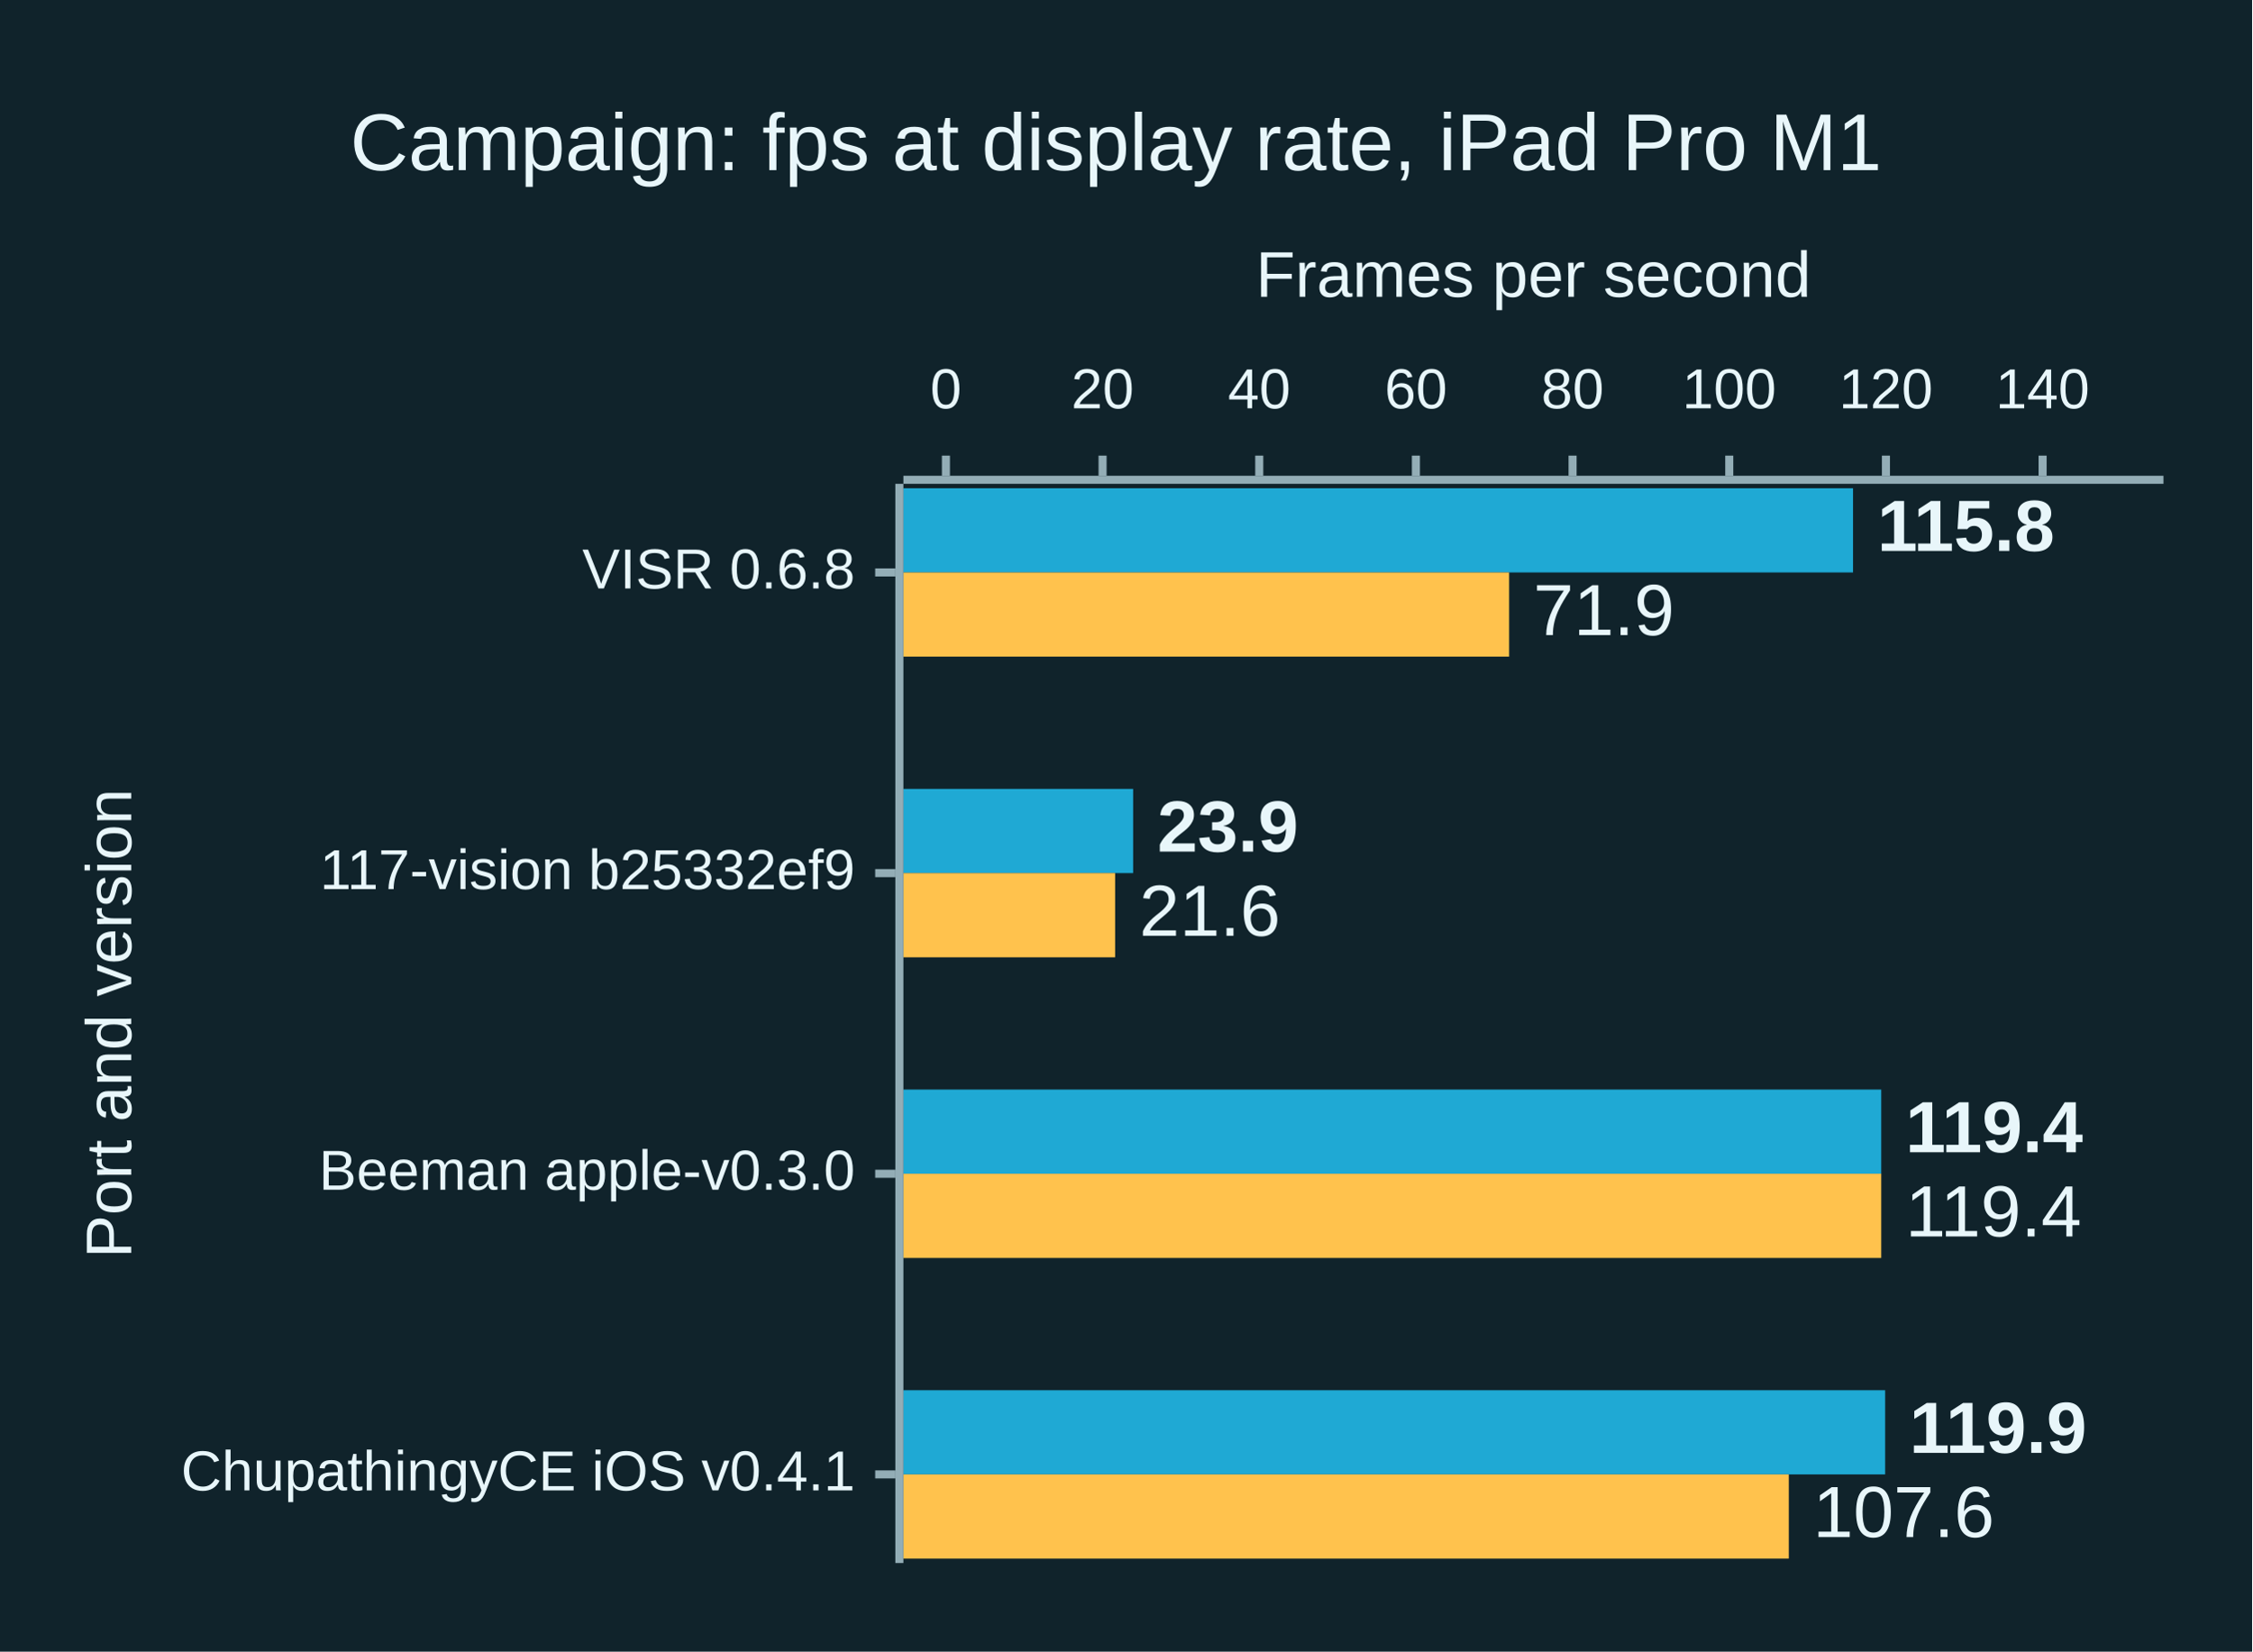
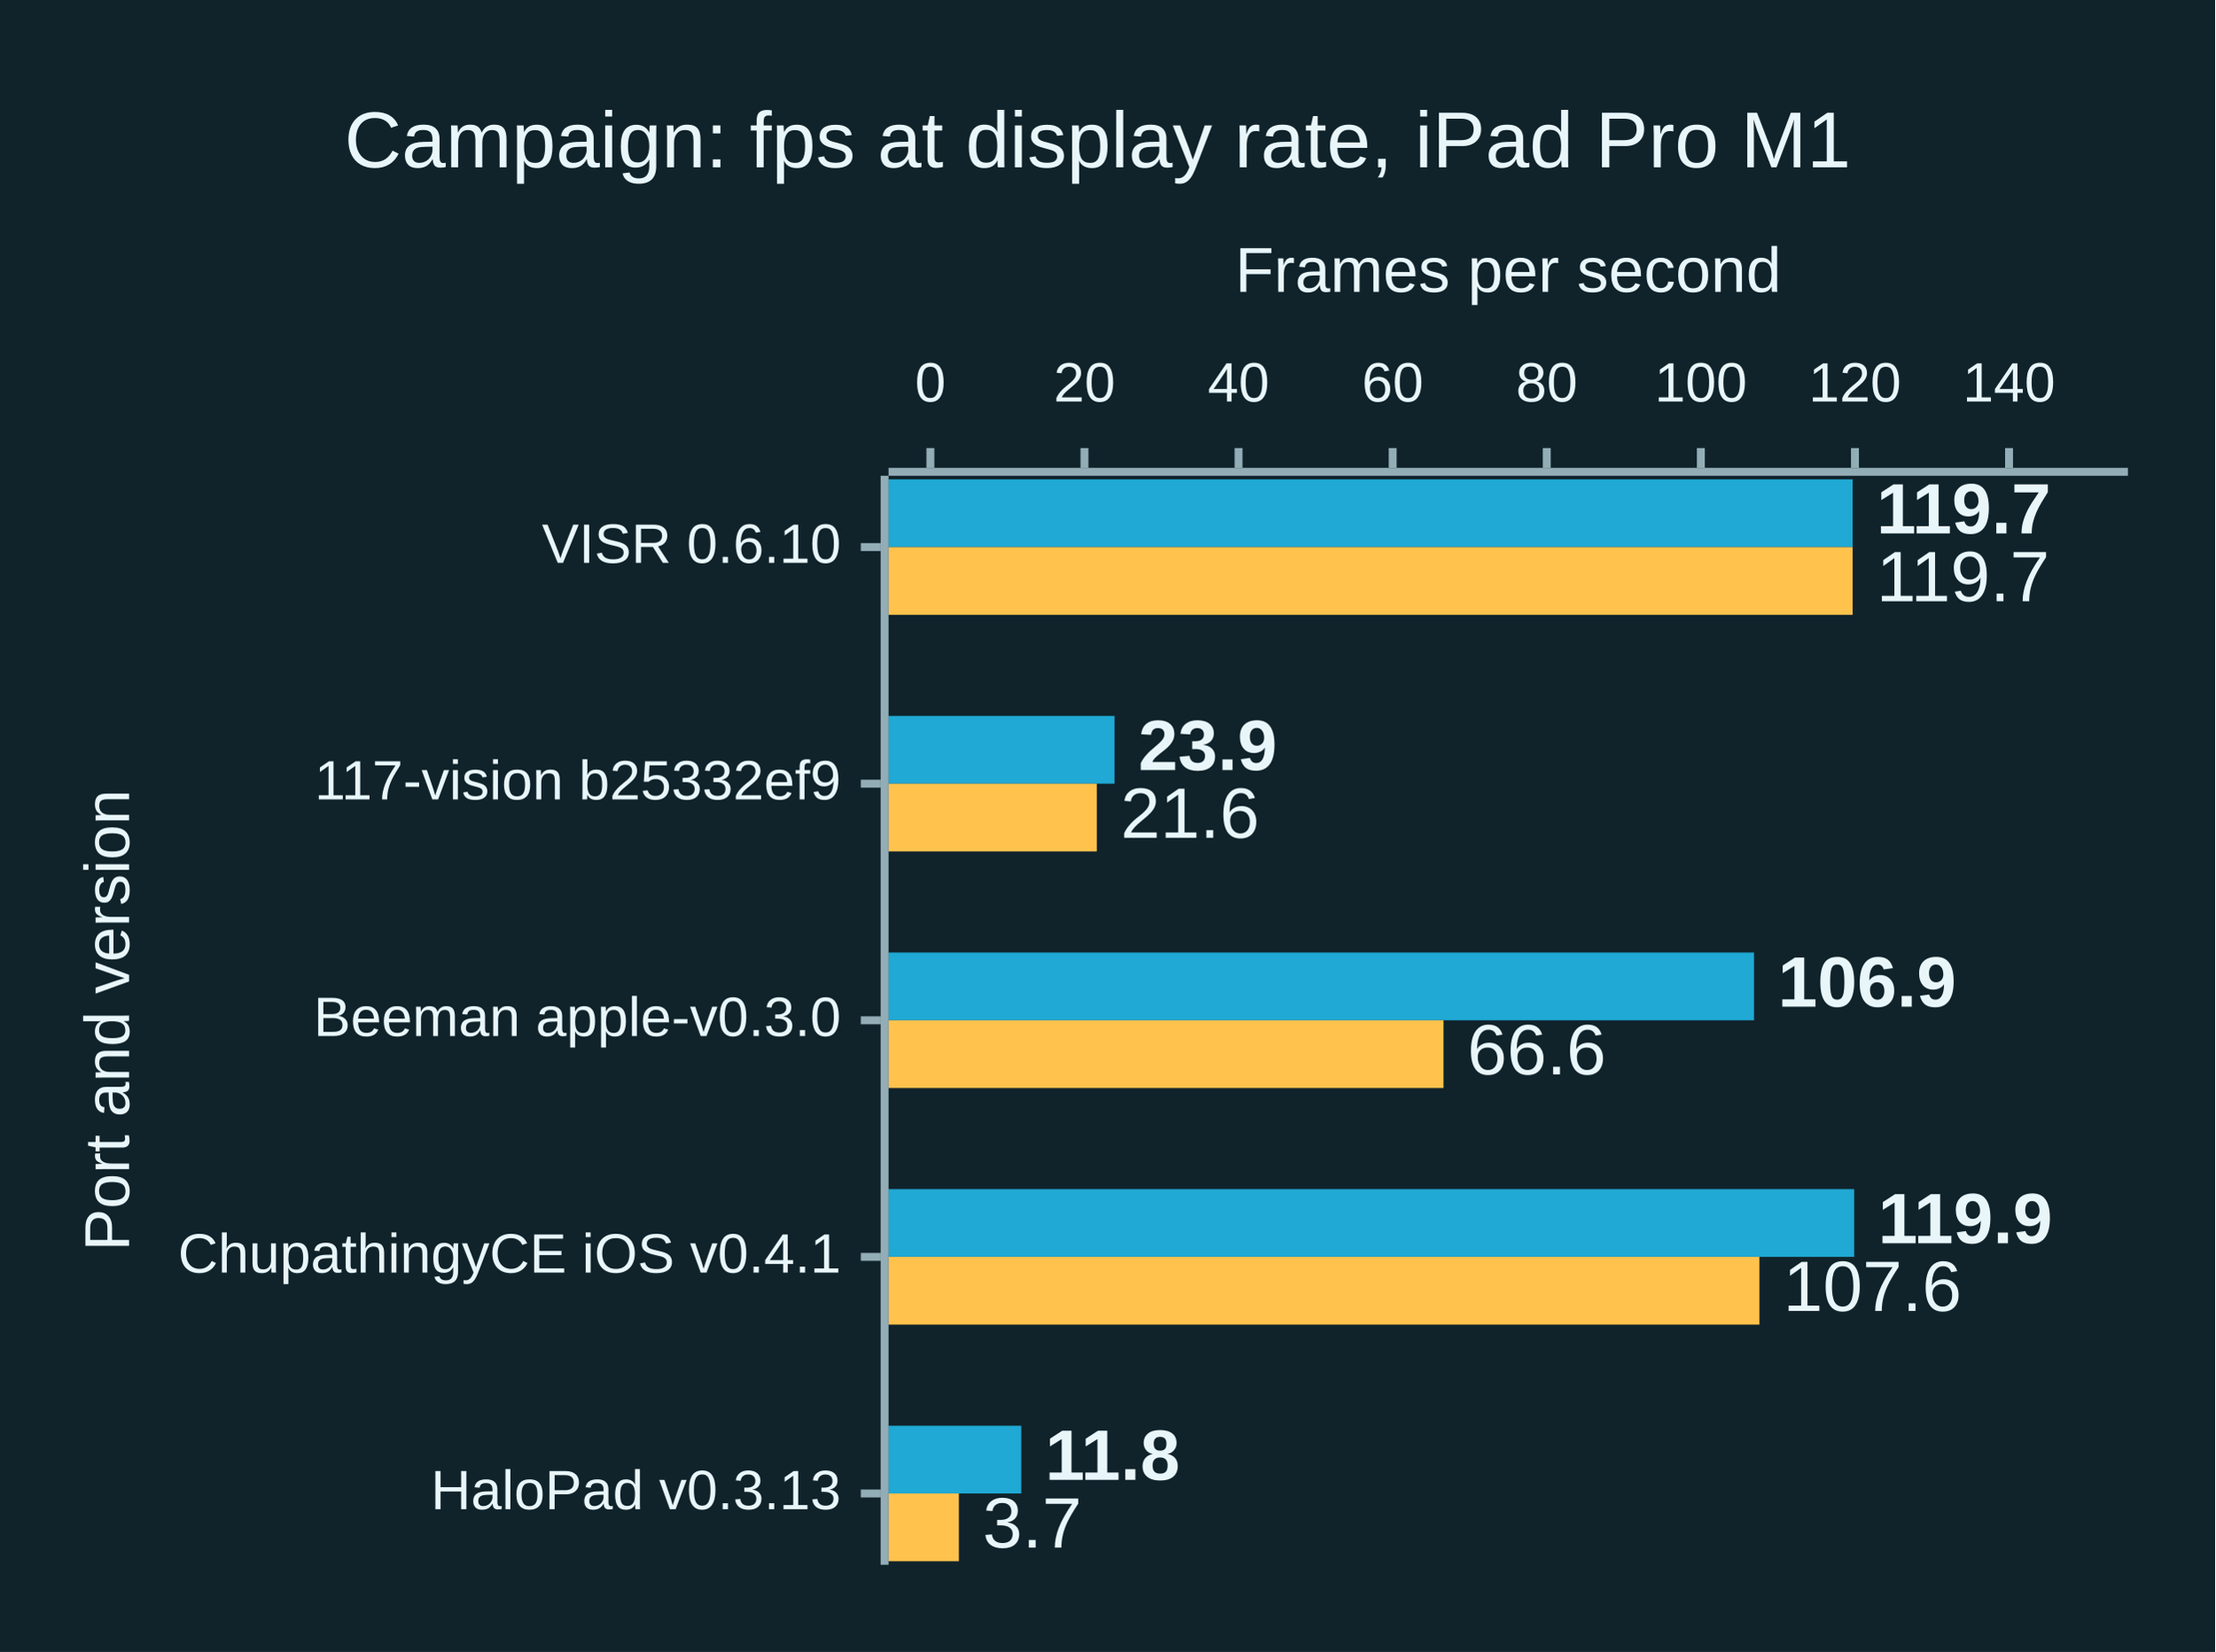
- <svg xmlns="http://www.w3.org/2000/svg" color="#e8f6fa" id="static" width="100%" style="max-width: 559px;" viewBox="-17 -15 559 410" role="graphics-document document" aria-roledescription="xychart">
+ <svg xmlns="http://www.w3.org/2000/svg" color="#e8f6fa" id="static" width="100%" style="max-width: 559px;" viewBox="-17 -15 559 417" role="graphics-document document" aria-roledescription="xychart">
  <style>#static{font-family:"trebuchet ms",verdana,arial,sans-serif;font-size:16px;fill:#333;}@keyframes edge-animation-frame{from{stroke-dashoffset:0;}}@keyframes dash{to{stroke-dashoffset:0;}}#static .edge-animation-slow{stroke-dasharray:9,5!important;stroke-dashoffset:900;animation:dash 50s linear infinite;stroke-linecap:round;}#static .edge-animation-fast{stroke-dasharray:9,5!important;stroke-dashoffset:900;animation:dash 20s linear infinite;stroke-linecap:round;}#static .error-icon{fill:hsl(220.588, 100%, 98.333%);}#static .error-text{fill:rgb(8.5, 5.75, 0);stroke:rgb(8.5, 5.75, 0);}#static .edge-thickness-normal{stroke-width:1px;}#static .edge-thickness-thick{stroke-width:3.5px;}#static .edge-pattern-solid{stroke-dasharray:0;}#static .edge-thickness-invisible{stroke-width:0;fill:none;}#static .edge-pattern-dashed{stroke-dasharray:3;}#static .edge-pattern-dotted{stroke-dasharray:2;}#static .marker{fill:#0b0b0b;stroke:#0b0b0b;}#static .marker.cross{stroke:#0b0b0b;}#static svg{font-family:"trebuchet ms",verdana,arial,sans-serif;font-size:16px;}#static p{margin:0;}#static :root{--mermaid-font-family:"trebuchet ms",verdana,arial,sans-serif;}</style>
  <g />
  <g class="main">
-     <rect width="559" height="410" class="background" fill="#10232b" x="-17" y="-15" />
+     <rect width="559" height="417" class="background" fill="#10232b" x="-17" y="-15" />
    <g class="chart-title">
      <text x="0" y="0" fill="#e8f6fa" font-size="20" dominant-baseline="middle" text-anchor="middle" transform="translate(260, 21.55078) rotate(0)">Campaign: fps at display rate, iPad Pro M1</text>
    </g>
    <g class="plot">
      <g class="bar-plot-0">
-         <rect x="207.234" y="106.202" width="235.714" height="20.9" fill="#1fa9d4" stroke="#1fa9d4" stroke-width="0" />
-         <rect x="207.234" y="180.834" width="57.024" height="20.9" fill="#1fa9d4" stroke="#1fa9d4" stroke-width="0" />
-         <rect x="207.234" y="255.467" width="242.714" height="20.9" fill="#1fa9d4" stroke="#1fa9d4" stroke-width="0" />
-         <rect x="207.234" y="330.1" width="243.686" height="20.9" fill="#1fa9d4" stroke="#1fa9d4" stroke-width="0" />
+         <rect x="207.234" y="106.002" width="243.297" height="17.1" fill="#1fa9d4" stroke="#1fa9d4" stroke-width="0" />
+         <rect x="207.234" y="165.726" width="57.024" height="17.1" fill="#1fa9d4" stroke="#1fa9d4" stroke-width="0" />
+         <rect x="207.234" y="225.451" width="218.409" height="17.1" fill="#1fa9d4" stroke="#1fa9d4" stroke-width="0" />
+         <rect x="207.234" y="285.175" width="243.686" height="17.1" fill="#1fa9d4" stroke="#1fa9d4" stroke-width="0" />
+         <rect x="207.234" y="344.9" width="33.497" height="17.1" fill="#1fa9d4" stroke="#1fa9d4" stroke-width="0" />
      </g>
      <g class="bar-plot-1">
-         <rect x="207.234" y="127.102" width="150.355" height="20.9" fill="#ffc24d" stroke="#ffc24d" stroke-width="0" />
-         <rect x="207.234" y="201.734" width="52.552" height="20.9" fill="#ffc24d" stroke="#ffc24d" stroke-width="0" />
-         <rect x="207.234" y="276.367" width="242.714" height="20.9" fill="#ffc24d" stroke="#ffc24d" stroke-width="0" />
-         <rect x="207.234" y="351" width="219.77" height="20.9" fill="#ffc24d" stroke="#ffc24d" stroke-width="0" />
+         <rect x="207.234" y="123.102" width="243.297" height="17.1" fill="#ffc24d" stroke="#ffc24d" stroke-width="0" />
+         <rect x="207.234" y="182.826" width="52.552" height="17.1" fill="#ffc24d" stroke="#ffc24d" stroke-width="0" />
+         <rect x="207.234" y="242.551" width="140.05" height="17.1" fill="#ffc24d" stroke="#ffc24d" stroke-width="0" />
+         <rect x="207.234" y="302.275" width="219.77" height="17.1" fill="#ffc24d" stroke="#ffc24d" stroke-width="0" />
+         <rect x="207.234" y="362" width="17.747" height="17.1" fill="#ffc24d" stroke="#ffc24d" stroke-width="0" />
      </g>
-       <text x="448.949" y="116.652" dominant-baseline="middle" fill="currentColor" font-size="18" font-weight="600" class="bar-value">115.8</text>
-       <text x="270.259" y="191.284" dominant-baseline="middle" fill="currentColor" font-size="18" font-weight="600" class="bar-value">23.9</text>
-       <text x="455.948" y="265.917" dominant-baseline="middle" fill="currentColor" font-size="18" font-weight="600" class="bar-value">119.4</text>
-       <text x="456.921" y="340.55" dominant-baseline="middle" fill="currentColor" font-size="18" font-weight="600" class="bar-value">119.9</text>
-       <text x="363.59" y="137.552" dominant-baseline="middle" fill="currentColor" font-size="18" font-weight="400" class="bar-value">71.9</text>
-       <text x="265.786" y="212.184" dominant-baseline="middle" fill="currentColor" font-size="18" font-weight="400" class="bar-value">21.6</text>
-       <text x="455.948" y="286.817" dominant-baseline="middle" fill="currentColor" font-size="18" font-weight="400" class="bar-value">119.4</text>
-       <text x="433.004" y="361.45" dominant-baseline="middle" fill="currentColor" font-size="18" font-weight="400" class="bar-value">107.6</text>
+       <text x="456.532" y="114.552" dominant-baseline="middle" fill="currentColor" font-size="18" font-weight="600" class="bar-value">119.7</text>
+       <text x="270.259" y="174.276" dominant-baseline="middle" fill="currentColor" font-size="18" font-weight="600" class="bar-value">23.9</text>
+       <text x="431.643" y="234.001" dominant-baseline="middle" fill="currentColor" font-size="18" font-weight="600" class="bar-value">106.9</text>
+       <text x="456.921" y="293.725" dominant-baseline="middle" fill="currentColor" font-size="18" font-weight="600" class="bar-value">119.9</text>
+       <text x="246.731" y="353.45" dominant-baseline="middle" fill="currentColor" font-size="18" font-weight="600" class="bar-value">11.8</text>
+       <text x="456.532" y="131.652" dominant-baseline="middle" fill="currentColor" font-size="18" font-weight="400" class="bar-value">119.7</text>
+       <text x="265.786" y="191.376" dominant-baseline="middle" fill="currentColor" font-size="18" font-weight="400" class="bar-value">21.6</text>
+       <text x="353.284" y="251.101" dominant-baseline="middle" fill="currentColor" font-size="18" font-weight="400" class="bar-value">66.6</text>
+       <text x="433.004" y="310.825" dominant-baseline="middle" fill="currentColor" font-size="18" font-weight="400" class="bar-value">107.6</text>
+       <text x="230.982" y="370.55" dominant-baseline="middle" fill="currentColor" font-size="18" font-weight="400" class="bar-value">3.7</text>
    </g>
    <g class="left-axis">
      <g class="axisl-line">
-         <path d="M 206.234,105.102 L 206.234,373" fill="none" stroke="#93adb6" stroke-width="2" />
+         <path d="M 206.234,105.102 L 206.234,380" fill="none" stroke="#93adb6" stroke-width="2" />
      </g>
      <g class="label">
-         <text x="0" y="0" fill="#e8f6fa" font-size="14" dominant-baseline="middle" text-anchor="end" transform="translate(195.2344, 127.1016) rotate(0)">VISR 0.6.8</text>
-         <text x="0" y="0" fill="#e8f6fa" font-size="14" dominant-baseline="middle" text-anchor="end" transform="translate(195.2344, 201.7344) rotate(0)">117-vision b25332ef9</text>
-         <text x="0" y="0" fill="#e8f6fa" font-size="14" dominant-baseline="middle" text-anchor="end" transform="translate(195.2344, 276.3672) rotate(0)">Beeman apple-v0.3.0</text>
-         <text x="0" y="0" fill="#e8f6fa" font-size="14" dominant-baseline="middle" text-anchor="end" transform="translate(195.2344, 351) rotate(0)">ChupathingyCE iOS v0.4.1</text>
+         <text x="0" y="0" fill="#e8f6fa" font-size="14" dominant-baseline="middle" text-anchor="end" transform="translate(195.2344, 123.1016) rotate(0)">VISR 0.6.10</text>
+         <text x="0" y="0" fill="#e8f6fa" font-size="14" dominant-baseline="middle" text-anchor="end" transform="translate(195.2344, 182.8262) rotate(0)">117-vision b25332ef9</text>
+         <text x="0" y="0" fill="#e8f6fa" font-size="14" dominant-baseline="middle" text-anchor="end" transform="translate(195.2344, 242.5508) rotate(0)">Beeman apple-v0.3.0</text>
+         <text x="0" y="0" fill="#e8f6fa" font-size="14" dominant-baseline="middle" text-anchor="end" transform="translate(195.2344, 302.2754) rotate(0)">ChupathingyCE iOS v0.4.1</text>
+         <text x="0" y="0" fill="#e8f6fa" font-size="14" dominant-baseline="middle" text-anchor="end" transform="translate(195.2344, 362) rotate(0)">HaloPad v0.3.13</text>
      </g>
      <g class="ticks">
-         <path d="M 205.234,127.102 L 200.234,127.102" fill="none" stroke="#93adb6" stroke-width="2" />
-         <path d="M 205.234,201.734 L 200.234,201.734" fill="none" stroke="#93adb6" stroke-width="2" />
-         <path d="M 205.234,276.367 L 200.234,276.367" fill="none" stroke="#93adb6" stroke-width="2" />
-         <path d="M 205.234,351 L 200.234,351" fill="none" stroke="#93adb6" stroke-width="2" />
+         <path d="M 205.234,123.102 L 200.234,123.102" fill="none" stroke="#93adb6" stroke-width="2" />
+         <path d="M 205.234,182.826 L 200.234,182.826" fill="none" stroke="#93adb6" stroke-width="2" />
+         <path d="M 205.234,242.551 L 200.234,242.551" fill="none" stroke="#93adb6" stroke-width="2" />
+         <path d="M 205.234,302.275 L 200.234,302.275" fill="none" stroke="#93adb6" stroke-width="2" />
+         <path d="M 205.234,362 L 200.234,362" fill="none" stroke="#93adb6" stroke-width="2" />
      </g>
      <g class="title">
-         <text x="0" y="0" fill="#e8f6fa" font-size="16" dominant-baseline="text-before-edge" text-anchor="middle" transform="translate(5, 239.0508) rotate(270)">Port and version</text>
+         <text x="0" y="0" fill="#e8f6fa" font-size="16" dominant-baseline="text-before-edge" text-anchor="middle" transform="translate(5, 242.5508) rotate(270)">Port and version</text>
      </g>
    </g>
    <g class="top-axis">
      <g class="axis-line">
        <path d="M 207.234,104.102 L 520,104.102" fill="none" stroke="#93adb6" stroke-width="2" />
      </g>
      <g class="label">
        <text x="0" y="0" fill="#e8f6fa" font-size="14" dominant-baseline="text-before-edge" text-anchor="middle" transform="translate(217.7875, 77.10156) rotate(0)">0</text>
        <text x="0" y="0" fill="#e8f6fa" font-size="14" dominant-baseline="text-before-edge" text-anchor="middle" transform="translate(256.6754, 77.10156) rotate(0)">20</text>
        <text x="0" y="0" fill="#e8f6fa" font-size="14" dominant-baseline="text-before-edge" text-anchor="middle" transform="translate(295.5633, 77.10156) rotate(0)">40</text>
        <text x="0" y="0" fill="#e8f6fa" font-size="14" dominant-baseline="text-before-edge" text-anchor="middle" transform="translate(334.4513, 77.10156) rotate(0)">60</text>
        <text x="0" y="0" fill="#e8f6fa" font-size="14" dominant-baseline="text-before-edge" text-anchor="middle" transform="translate(373.3392, 77.10156) rotate(0)">80</text>
        <text x="0" y="0" fill="#e8f6fa" font-size="14" dominant-baseline="text-before-edge" text-anchor="middle" transform="translate(412.2271, 77.10156) rotate(0)">100</text>
        <text x="0" y="0" fill="#e8f6fa" font-size="14" dominant-baseline="text-before-edge" text-anchor="middle" transform="translate(451.115, 77.10156) rotate(0)">120</text>
        <text x="0" y="0" fill="#e8f6fa" font-size="14" dominant-baseline="text-before-edge" text-anchor="middle" transform="translate(490.0029, 77.10156) rotate(0)">140</text>
      </g>
      <g class="ticks">
        <path d="M 217.788,103.102 L 217.788,98.102" fill="none" stroke="#93adb6" stroke-width="2" />
        <path d="M 256.675,103.102 L 256.675,98.102" fill="none" stroke="#93adb6" stroke-width="2" />
        <path d="M 295.563,103.102 L 295.563,98.102" fill="none" stroke="#93adb6" stroke-width="2" />
        <path d="M 334.451,103.102 L 334.451,98.102" fill="none" stroke="#93adb6" stroke-width="2" />
        <path d="M 373.339,103.102 L 373.339,98.102" fill="none" stroke="#93adb6" stroke-width="2" />
        <path d="M 412.227,103.102 L 412.227,98.102" fill="none" stroke="#93adb6" stroke-width="2" />
        <path d="M 451.115,103.102 L 451.115,98.102" fill="none" stroke="#93adb6" stroke-width="2" />
        <path d="M 490.003,103.102 L 490.003,98.102" fill="none" stroke="#93adb6" stroke-width="2" />
      </g>
      <g class="title">
        <text x="0" y="0" fill="#e8f6fa" font-size="16" dominant-baseline="text-before-edge" text-anchor="middle" transform="translate(363.6172, 48.10156) rotate(0)">Frames per second</text>
      </g>
    </g>
  </g>
  <g class="mermaid-tmp-group" />
</svg>
